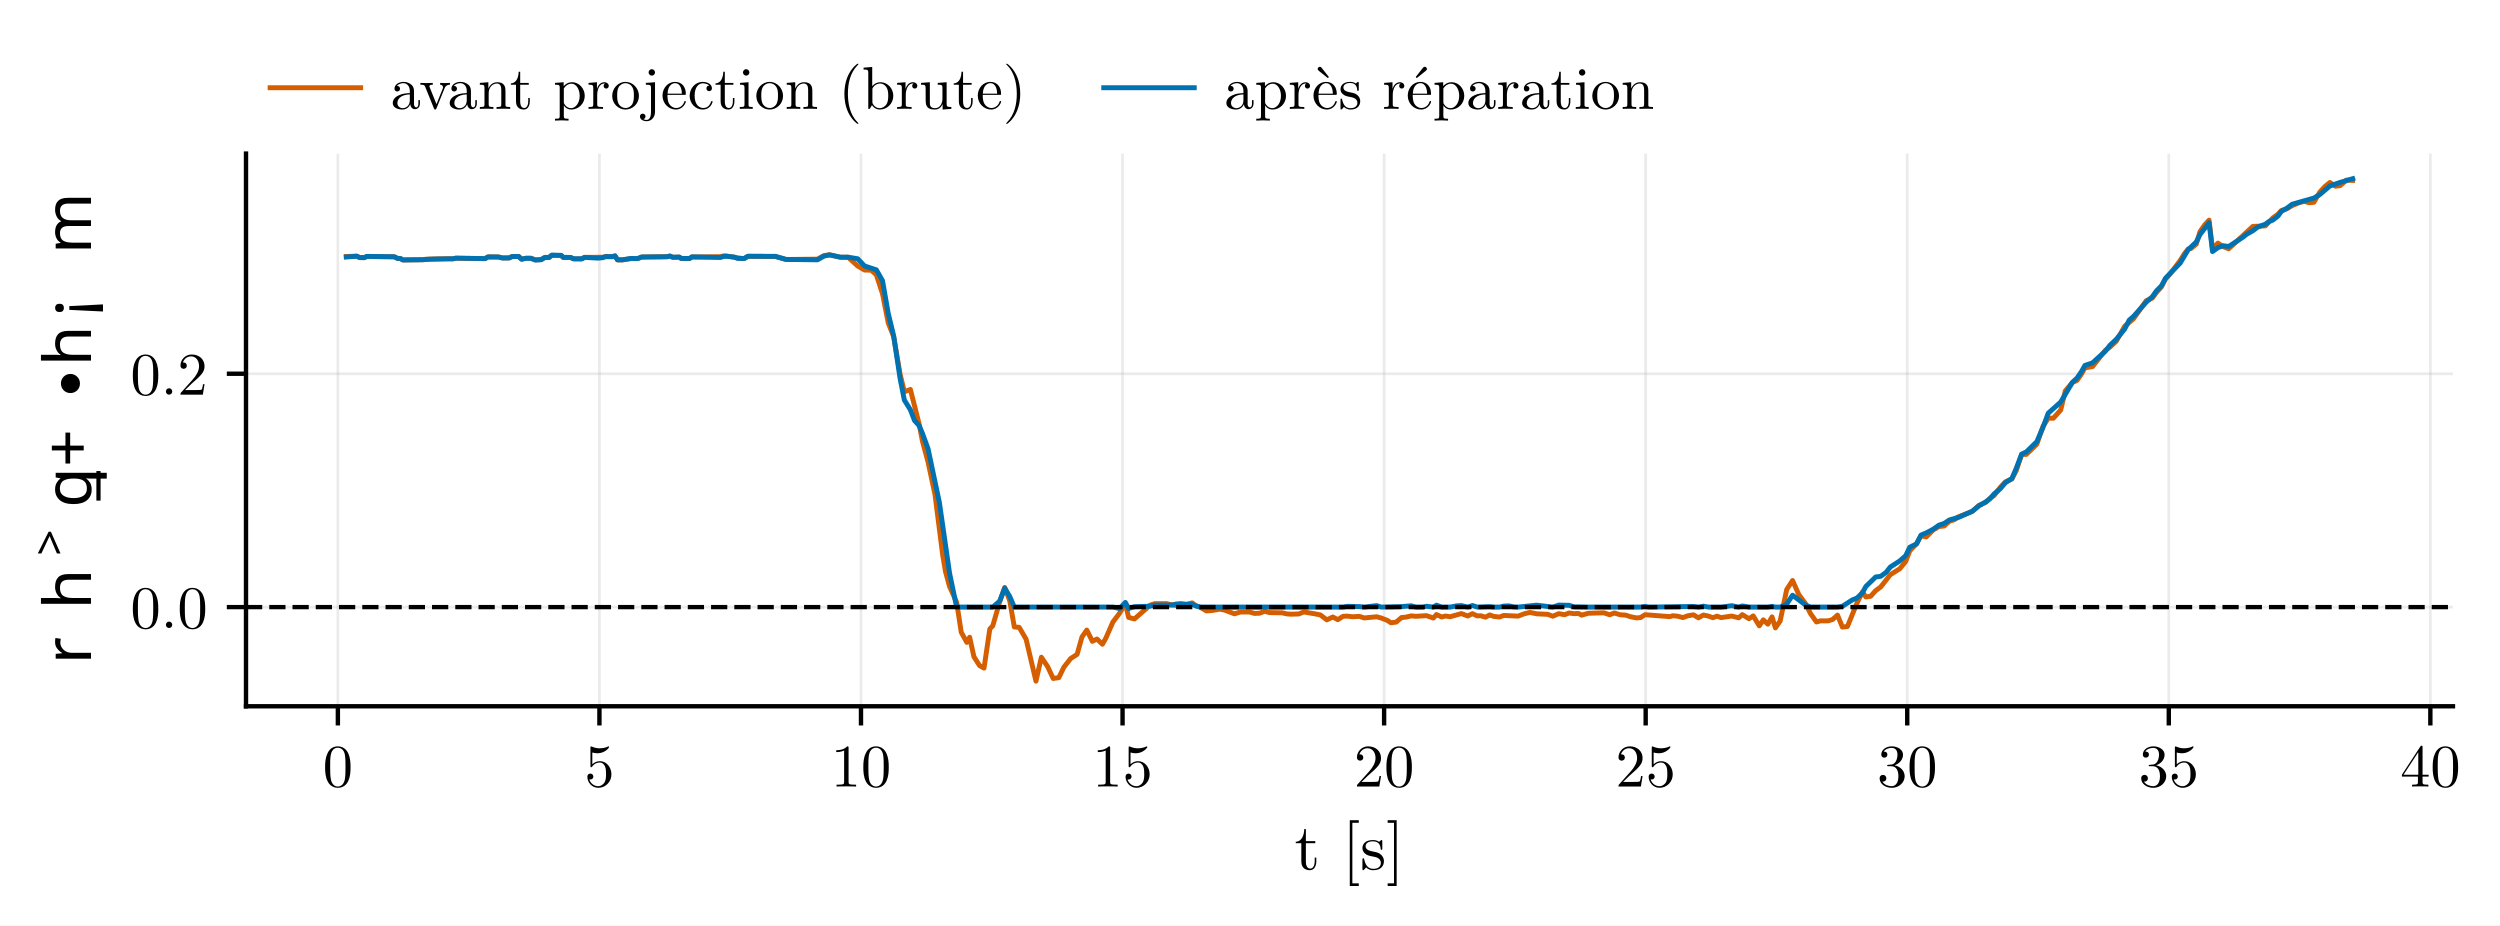
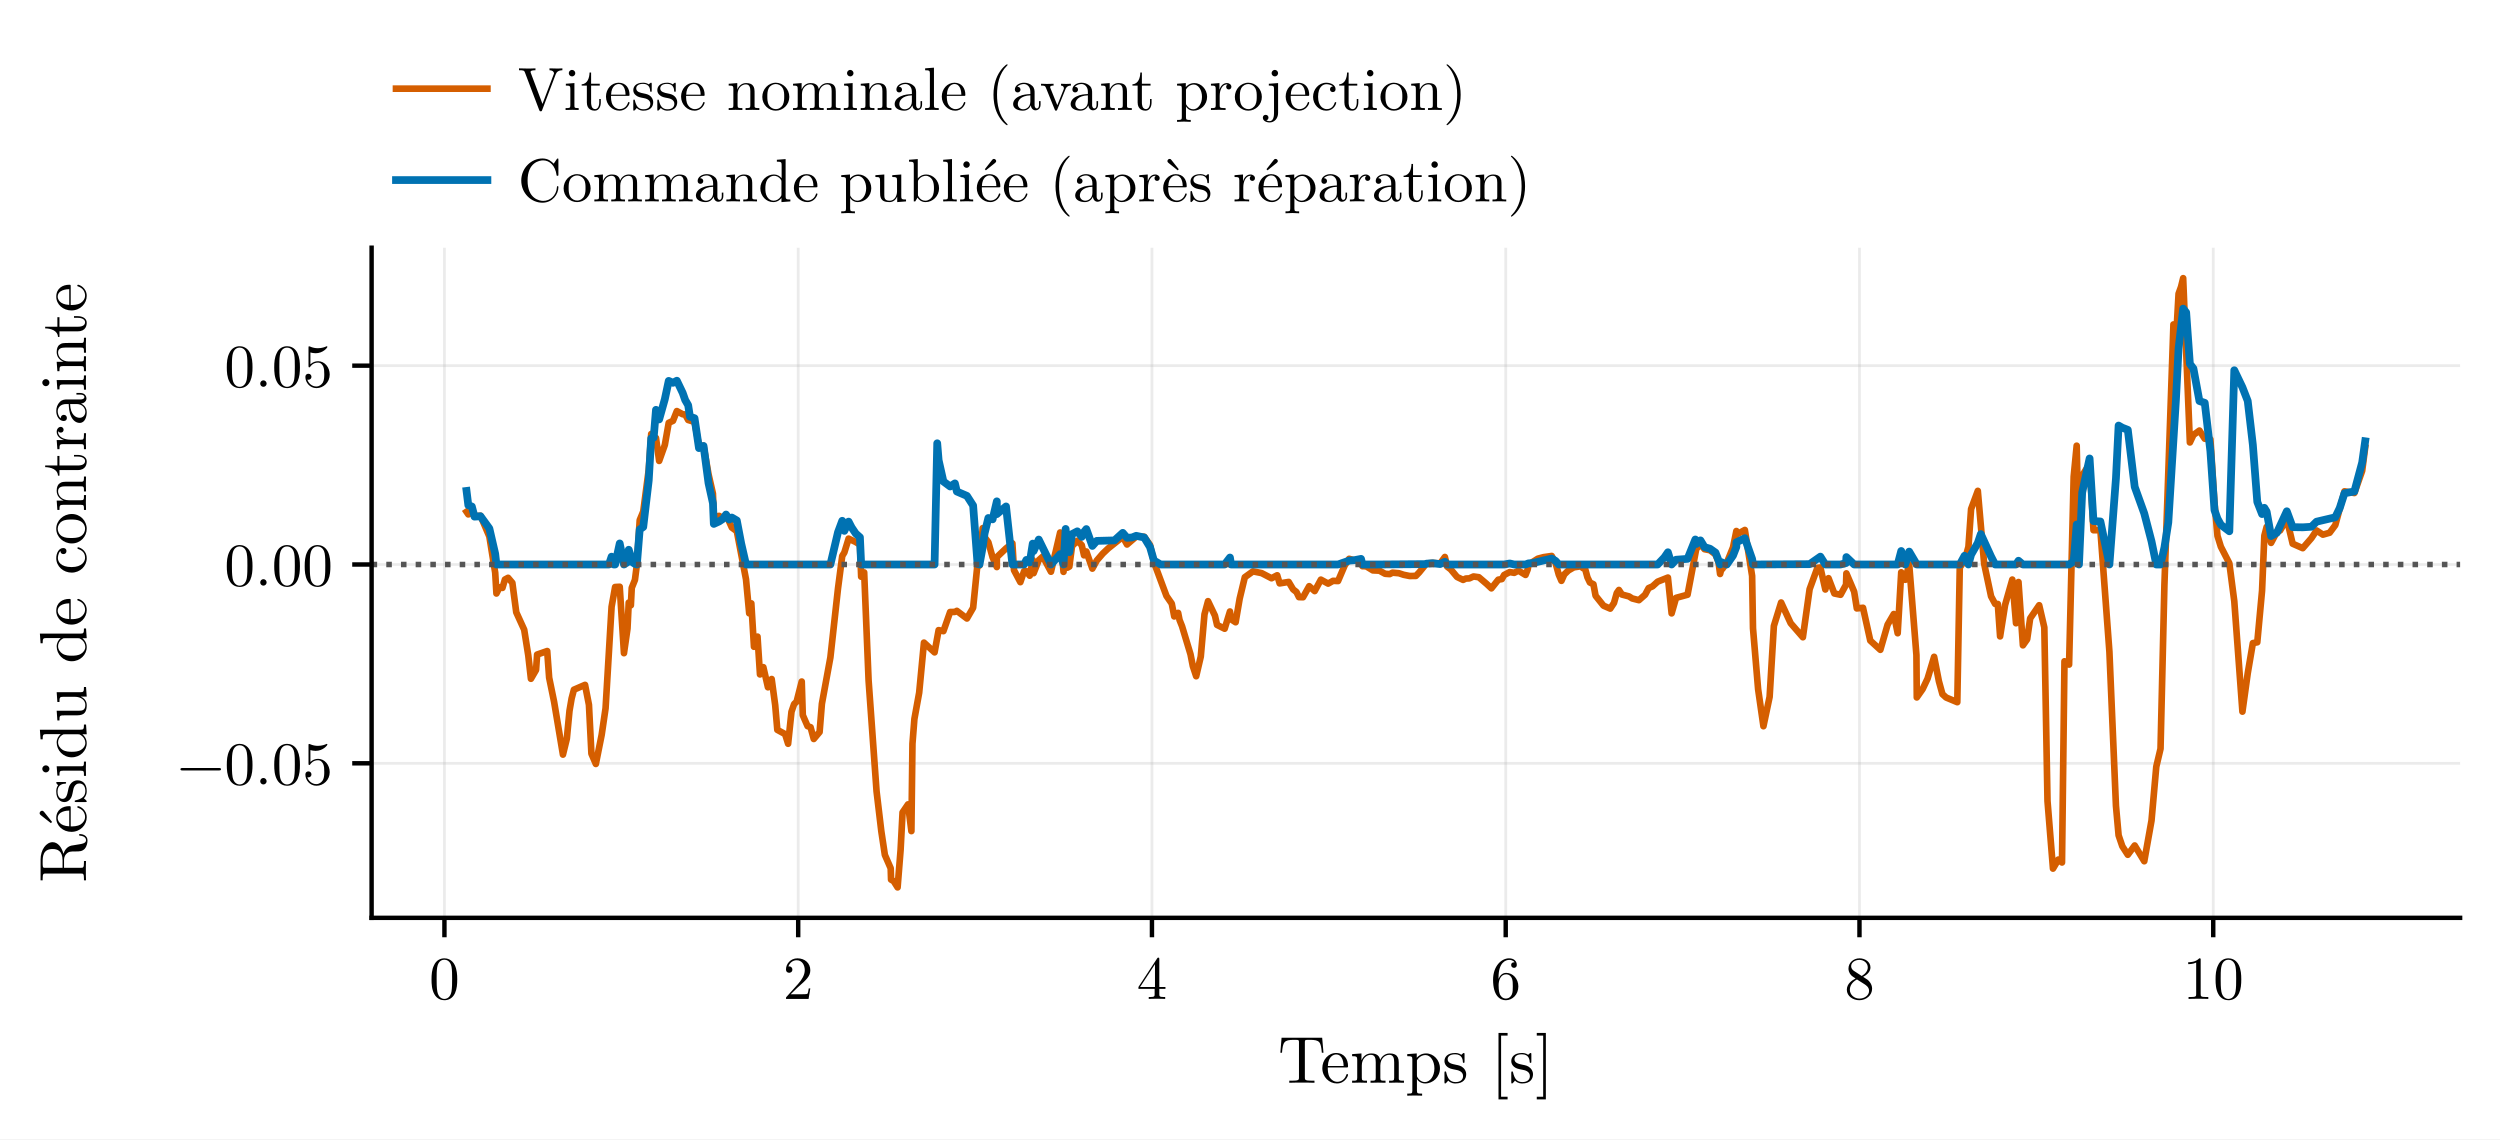
- <svg xmlns="http://www.w3.org/2000/svg" xmlns:xlink="http://www.w3.org/1999/xlink" width="455.867pt" height="168.756pt" viewBox="0 0 455.867 168.756" version="1.1">
+ <svg xmlns="http://www.w3.org/2000/svg" xmlns:xlink="http://www.w3.org/1999/xlink" width="451.206pt" height="205.623pt" viewBox="0 0 451.206 205.623" version="1.1">
  <defs>
    <style type="text/css">*{stroke-linejoin: round; stroke-linecap: butt}</style>
  </defs>
  <g id="figure_1">
    <g id="patch_1">
-       <path d="M 0 168.756  L 455.867 168.756  L 455.867 0  L 0 0  z " style="fill: #ffffff" />
+       <path d="M 0 205.623  L 451.206 205.623  L 451.206 0  L 0 0  z " style="fill: #ffffff" />
    </g>
    <g id="axes_1">
      <g id="patch_2">
-         <path d="M 44.858 128.787  L 447.289 128.787  L 447.289 28.008  L 44.858 28.008  z " style="fill: #ffffff" />
+         <path d="M 67.069 165.654  L 444.006 165.654  L 444.006 44.709  L 67.069 44.709  z " style="fill: #ffffff" />
      </g>
      <g id="matplotlib.axis_1">
        <g id="xtick_1">
          <g id="line2d_1">
-             <path d="M 61.609 128.787  L 61.609 28.008  " clip-path="url(#p1666774eae)" style="fill: none; stroke: #b0b0b0; stroke-opacity: 0.25; stroke-width: 0.5; stroke-linecap: square" />
+             <path d="M 80.212 165.654  L 80.212 44.709  " clip-path="url(#p7e4430b01e)" style="fill: none; stroke: #b0b0b0; stroke-opacity: 0.25; stroke-width: 0.5; stroke-linecap: square" />
          </g>
          <g id="line2d_2">
            <defs>
-               <path id="m6a310a26ab" d="M 0 0  L 0 3.5  " style="stroke: #000000; stroke-width: 0.8" />
+               <path id="m5d4431b31e" d="M 0 0  L 0 3.5  " style="stroke: #000000; stroke-width: 0.8" />
            </defs>
            <g>
-               <use xlink:href="#m6a310a26ab" x="61.609" y="128.787" style="stroke: #000000; stroke-width: 0.8" />
+               <use xlink:href="#m5d4431b31e" x="80.212" y="165.654" style="stroke: #000000; stroke-width: 0.8" />
            </g>
          </g>
          <g id="text_1">
-             <text style="font-size: 11px; font-family: 'Latin Modern Roman', 'CMU Serif', 'DejaVu Serif', serif; text-anchor: middle" x="61.609" y="143.421" transform="rotate(-0 61.60948 143.4215)">0</text>
+             <text style="font: 11px 'Latin Modern Roman', 'CMU Serif', 'DejaVu Serif', serif; text-anchor: middle" x="80.212" y="180.288" transform="rotate(-0 80.21179 180.2884)">0</text>
          </g>
        </g>
        <g id="xtick_2">
          <g id="line2d_3">
-             <path d="M 109.304 128.787  L 109.304 28.008  " clip-path="url(#p1666774eae)" style="fill: none; stroke: #b0b0b0; stroke-opacity: 0.25; stroke-width: 0.5; stroke-linecap: square" />
+             <path d="M 144.059 165.654  L 144.059 44.709  " clip-path="url(#p7e4430b01e)" style="fill: none; stroke: #b0b0b0; stroke-opacity: 0.25; stroke-width: 0.5; stroke-linecap: square" />
          </g>
          <g id="line2d_4">
            <g>
-               <use xlink:href="#m6a310a26ab" x="109.304" y="128.787" style="stroke: #000000; stroke-width: 0.8" />
+               <use xlink:href="#m5d4431b31e" x="144.059" y="165.654" style="stroke: #000000; stroke-width: 0.8" />
            </g>
          </g>
          <g id="text_2">
-             <text style="font-size: 11px; font-family: 'Latin Modern Roman', 'CMU Serif', 'DejaVu Serif', serif; text-anchor: middle" x="109.304" y="143.421" transform="rotate(-0 109.3042 143.4215)">5</text>
+             <text style="font: 11px 'Latin Modern Roman', 'CMU Serif', 'DejaVu Serif', serif; text-anchor: middle" x="144.059" y="180.288" transform="rotate(-0 144.0595 180.2884)">2</text>
          </g>
        </g>
        <g id="xtick_3">
          <g id="line2d_5">
-             <path d="M 156.999 128.787  L 156.999 28.008  " clip-path="url(#p1666774eae)" style="fill: none; stroke: #b0b0b0; stroke-opacity: 0.25; stroke-width: 0.5; stroke-linecap: square" />
+             <path d="M 207.907 165.654  L 207.907 44.709  " clip-path="url(#p7e4430b01e)" style="fill: none; stroke: #b0b0b0; stroke-opacity: 0.25; stroke-width: 0.5; stroke-linecap: square" />
          </g>
          <g id="line2d_6">
            <g>
-               <use xlink:href="#m6a310a26ab" x="156.999" y="128.787" style="stroke: #000000; stroke-width: 0.8" />
+               <use xlink:href="#m5d4431b31e" x="207.907" y="165.654" style="stroke: #000000; stroke-width: 0.8" />
            </g>
          </g>
          <g id="text_3">
-             <text style="font-size: 11px; font-family: 'Latin Modern Roman', 'CMU Serif', 'DejaVu Serif', serif; text-anchor: middle" x="156.999" y="143.421" transform="rotate(-0 156.9989 143.4215)">10</text>
+             <text style="font: 11px 'Latin Modern Roman', 'CMU Serif', 'DejaVu Serif', serif; text-anchor: middle" x="207.907" y="180.288" transform="rotate(-0 207.9071 180.2884)">4</text>
          </g>
        </g>
        <g id="xtick_4">
          <g id="line2d_7">
-             <path d="M 204.694 128.787  L 204.694 28.008  " clip-path="url(#p1666774eae)" style="fill: none; stroke: #b0b0b0; stroke-opacity: 0.25; stroke-width: 0.5; stroke-linecap: square" />
+             <path d="M 271.755 165.654  L 271.755 44.709  " clip-path="url(#p7e4430b01e)" style="fill: none; stroke: #b0b0b0; stroke-opacity: 0.25; stroke-width: 0.5; stroke-linecap: square" />
          </g>
          <g id="line2d_8">
            <g>
-               <use xlink:href="#m6a310a26ab" x="204.694" y="128.787" style="stroke: #000000; stroke-width: 0.8" />
+               <use xlink:href="#m5d4431b31e" x="271.755" y="165.654" style="stroke: #000000; stroke-width: 0.8" />
            </g>
          </g>
          <g id="text_4">
-             <text style="font-size: 11px; font-family: 'Latin Modern Roman', 'CMU Serif', 'DejaVu Serif', serif; text-anchor: middle" x="204.694" y="143.421" transform="rotate(-0 204.6936 143.4215)">15</text>
+             <text style="font: 11px 'Latin Modern Roman', 'CMU Serif', 'DejaVu Serif', serif; text-anchor: middle" x="271.755" y="180.288" transform="rotate(-0 271.7548 180.2884)">6</text>
          </g>
        </g>
        <g id="xtick_5">
          <g id="line2d_9">
-             <path d="M 252.388 128.787  L 252.388 28.008  " clip-path="url(#p1666774eae)" style="fill: none; stroke: #b0b0b0; stroke-opacity: 0.25; stroke-width: 0.5; stroke-linecap: square" />
+             <path d="M 335.602 165.654  L 335.602 44.709  " clip-path="url(#p7e4430b01e)" style="fill: none; stroke: #b0b0b0; stroke-opacity: 0.25; stroke-width: 0.5; stroke-linecap: square" />
          </g>
          <g id="line2d_10">
            <g>
-               <use xlink:href="#m6a310a26ab" x="252.388" y="128.787" style="stroke: #000000; stroke-width: 0.8" />
+               <use xlink:href="#m5d4431b31e" x="335.602" y="165.654" style="stroke: #000000; stroke-width: 0.8" />
            </g>
          </g>
          <g id="text_5">
-             <text style="font-size: 11px; font-family: 'Latin Modern Roman', 'CMU Serif', 'DejaVu Serif', serif; text-anchor: middle" x="252.388" y="143.421" transform="rotate(-0 252.3883 143.4215)">20</text>
+             <text style="font: 11px 'Latin Modern Roman', 'CMU Serif', 'DejaVu Serif', serif; text-anchor: middle" x="335.602" y="180.288" transform="rotate(-0 335.6025 180.2884)">8</text>
          </g>
        </g>
        <g id="xtick_6">
          <g id="line2d_11">
-             <path d="M 300.083 128.787  L 300.083 28.008  " clip-path="url(#p1666774eae)" style="fill: none; stroke: #b0b0b0; stroke-opacity: 0.25; stroke-width: 0.5; stroke-linecap: square" />
+             <path d="M 399.45 165.654  L 399.45 44.709  " clip-path="url(#p7e4430b01e)" style="fill: none; stroke: #b0b0b0; stroke-opacity: 0.25; stroke-width: 0.5; stroke-linecap: square" />
          </g>
          <g id="line2d_12">
            <g>
-               <use xlink:href="#m6a310a26ab" x="300.083" y="128.787" style="stroke: #000000; stroke-width: 0.8" />
+               <use xlink:href="#m5d4431b31e" x="399.45" y="165.654" style="stroke: #000000; stroke-width: 0.8" />
            </g>
          </g>
          <g id="text_6">
-             <text style="font-size: 11px; font-family: 'Latin Modern Roman', 'CMU Serif', 'DejaVu Serif', serif; text-anchor: middle" x="300.083" y="143.421" transform="rotate(-0 300.083 143.4215)">25</text>
+             <text style="font: 11px 'Latin Modern Roman', 'CMU Serif', 'DejaVu Serif', serif; text-anchor: middle" x="399.45" y="180.288" transform="rotate(-0 399.4502 180.2884)">10</text>
          </g>
        </g>
-         <g id="xtick_7">
-           <g id="line2d_13">
-             <path d="M 347.778 128.787  L 347.778 28.008  " clip-path="url(#p1666774eae)" style="fill: none; stroke: #b0b0b0; stroke-opacity: 0.25; stroke-width: 0.5; stroke-linecap: square" />
-           </g>
-           <g id="line2d_14">
-             <g>
-               <use xlink:href="#m6a310a26ab" x="347.778" y="128.787" style="stroke: #000000; stroke-width: 0.8" />
-             </g>
-           </g>
-           <g id="text_7">
-             <text style="font-size: 11px; font-family: 'Latin Modern Roman', 'CMU Serif', 'DejaVu Serif', serif; text-anchor: middle" x="347.778" y="143.421" transform="rotate(-0 347.7778 143.4215)">30</text>
-           </g>
-         </g>
-         <g id="xtick_8">
-           <g id="line2d_15">
-             <path d="M 395.472 128.787  L 395.472 28.008  " clip-path="url(#p1666774eae)" style="fill: none; stroke: #b0b0b0; stroke-opacity: 0.25; stroke-width: 0.5; stroke-linecap: square" />
-           </g>
-           <g id="line2d_16">
-             <g>
-               <use xlink:href="#m6a310a26ab" x="395.472" y="128.787" style="stroke: #000000; stroke-width: 0.8" />
-             </g>
-           </g>
-           <g id="text_8">
-             <text style="font-size: 11px; font-family: 'Latin Modern Roman', 'CMU Serif', 'DejaVu Serif', serif; text-anchor: middle" x="395.472" y="143.421" transform="rotate(-0 395.4725 143.4215)">35</text>
-           </g>
-         </g>
-         <g id="xtick_9">
-           <g id="line2d_17">
-             <path d="M 443.167 128.787  L 443.167 28.008  " clip-path="url(#p1666774eae)" style="fill: none; stroke: #b0b0b0; stroke-opacity: 0.25; stroke-width: 0.5; stroke-linecap: square" />
-           </g>
-           <g id="line2d_18">
-             <g>
-               <use xlink:href="#m6a310a26ab" x="443.167" y="128.787" style="stroke: #000000; stroke-width: 0.8" />
-             </g>
-           </g>
-           <g id="text_9">
-             <text style="font-size: 11px; font-family: 'Latin Modern Roman', 'CMU Serif', 'DejaVu Serif', serif; text-anchor: middle" x="443.167" y="143.421" transform="rotate(-0 443.1672 143.4215)">40</text>
-           </g>
-         </g>
-         <g id="text_10">
-           <text style="font-size: 12px; font-family: 'Latin Modern Roman', 'CMU Serif', 'DejaVu Serif', serif; text-anchor: middle" x="246.073" y="158.556" transform="rotate(-0 246.0733 158.5562)">t [s]</text>
+         <g id="text_7">
+           <text style="font: 12px 'Latin Modern Roman', 'CMU Serif', 'DejaVu Serif', serif; text-anchor: middle" x="255.537" y="195.423" transform="rotate(-0 255.5375 195.4231)">Temps [s]</text>
        </g>
      </g>
      <g id="matplotlib.axis_2">
        <g id="ytick_1">
-           <g id="line2d_19">
-             <path d="M 44.858 110.703  L 447.289 110.703  " clip-path="url(#p1666774eae)" style="fill: none; stroke: #b0b0b0; stroke-opacity: 0.25; stroke-width: 0.5; stroke-linecap: square" />
+           <g id="line2d_13">
+             <path d="M 67.069 137.764  L 444.006 137.764  " clip-path="url(#p7e4430b01e)" style="fill: none; stroke: #b0b0b0; stroke-opacity: 0.25; stroke-width: 0.5; stroke-linecap: square" />
          </g>
-           <g id="line2d_20">
+           <g id="line2d_14">
            <defs>
-               <path id="m8e5e592da3" d="M 0 0  L -3.5 0  " style="stroke: #000000; stroke-width: 0.8" />
+               <path id="mce342abe5c" d="M 0 0  L -3.5 0  " style="stroke: #000000; stroke-width: 0.8" />
            </defs>
            <g>
-               <use xlink:href="#m8e5e592da3" x="44.858" y="110.703" style="stroke: #000000; stroke-width: 0.8" />
+               <use xlink:href="#mce342abe5c" x="67.069" y="137.764" style="stroke: #000000; stroke-width: 0.8" />
            </g>
          </g>
-           <g id="text_11">
-             <text style="font-size: 11px; font-family: 'Latin Modern Roman', 'CMU Serif', 'DejaVu Serif', serif; text-anchor: end" x="37.858" y="114.52" transform="rotate(-0 37.85766 114.5204)">0.0</text>
+           <g id="text_8">
+             <text style="font: 11px 'Latin Modern Roman', 'CMU Serif', 'DejaVu Serif', serif; text-anchor: end" x="60.069" y="141.582" transform="rotate(-0 60.06875 141.5815)">−0.05</text>
          </g>
        </g>
        <g id="ytick_2">
-           <g id="line2d_21">
-             <path d="M 44.858 68.151  L 447.289 68.151  " clip-path="url(#p1666774eae)" style="fill: none; stroke: #b0b0b0; stroke-opacity: 0.25; stroke-width: 0.5; stroke-linecap: square" />
+           <g id="line2d_15">
+             <path d="M 67.069 101.881  L 444.006 101.881  " clip-path="url(#p7e4430b01e)" style="fill: none; stroke: #b0b0b0; stroke-opacity: 0.25; stroke-width: 0.5; stroke-linecap: square" />
          </g>
-           <g id="line2d_22">
+           <g id="line2d_16">
            <g>
-               <use xlink:href="#m8e5e592da3" x="44.858" y="68.151" style="stroke: #000000; stroke-width: 0.8" />
+               <use xlink:href="#mce342abe5c" x="67.069" y="101.881" style="stroke: #000000; stroke-width: 0.8" />
            </g>
          </g>
-           <g id="text_12">
-             <text style="font-size: 11px; font-family: 'Latin Modern Roman', 'CMU Serif', 'DejaVu Serif', serif; text-anchor: end" x="37.858" y="71.968" transform="rotate(-0 37.85766 71.96837)">0.2</text>
+           <g id="text_9">
+             <text style="font: 11px 'Latin Modern Roman', 'CMU Serif', 'DejaVu Serif', serif; text-anchor: end" x="60.069" y="105.698" transform="rotate(-0 60.06875 105.6982)">0.00</text>
          </g>
        </g>
-         <g id="text_13">
-           <g transform="translate(17.4 121.1173) rotate(-90)">
-             <text>
-               <tspan x="0" y="-0.808" style="font-size: 12px; font-family: 'cmsy10'">r</tspan>
-               <tspan x="63.364" y="-0.808" style="font-size: 12px; font-family: 'cmsy10'">¡</tspan>
-               <tspan x="9.996" y="-0.808" style="font-size: 12px; font-family: 'cmmi10'">h</tspan>
-               <tspan x="28.543" y="-0.808" style="font-size: 12px; font-family: 'cmmi10'">q</tspan>
-               <tspan x="47.429" y="-0.808" style="font-size: 12px; font-family: 'cmmi10'">∙</tspan>
-               <tspan x="54.343" y="-0.808" style="font-size: 12px; font-family: 'cmmi10'">h</tspan>
-               <tspan x="74.793" y="-0.808" style="font-size: 12px; font-family: 'cmmi10'">m</tspan>
-               <tspan x="19.777" y="-5.4" style="font-size: 8.4px; font-family: 'cmsy10'">&gt;</tspan>
-               <tspan x="29.864" y="-0.902" style="font-size: 12px; font-family: 'cmr10'">_</tspan>
-               <tspan x="35.999" y="-0.808" style="font-size: 12px; font-family: 'cmr10'">+</tspan>
-             </text>
+         <g id="ytick_3">
+           <g id="line2d_17">
+             <path d="M 67.069 65.998  L 444.006 65.998  " clip-path="url(#p7e4430b01e)" style="fill: none; stroke: #b0b0b0; stroke-opacity: 0.25; stroke-width: 0.5; stroke-linecap: square" />
+           </g>
+           <g id="line2d_18">
+             <g>
+               <use xlink:href="#mce342abe5c" x="67.069" y="65.998" style="stroke: #000000; stroke-width: 0.8" />
+             </g>
+           </g>
+           <g id="text_10">
+             <text style="font: 11px 'Latin Modern Roman', 'CMU Serif', 'DejaVu Serif', serif; text-anchor: end" x="60.069" y="69.815" transform="rotate(-0 60.06875 69.81485)">0.05</text>
          </g>
        </g>
+         <g id="text_11">
+           <text style="font: 12px 'Latin Modern Roman', 'CMU Serif', 'DejaVu Serif', serif; text-anchor: middle" x="15.529" y="105.182" transform="rotate(-90 15.52875 105.1816)">Résidu de contrainte</text>
+         </g>
      </g>
-       <g id="line2d_23">
-         <path d="M 63.15 46.776  L 65.059 46.706  L 65.568 46.975  L 66.411 46.999  L 66.881 46.783  L 71.899 46.829  L 72.528 47.131  L 72.98 47.125  L 73.468 47.397  L 77.1 47.355  L 77.651 47.266  L 79.88 47.198  L 81.965 47.174  L 82.617 47.202  L 83.132 47.094  L 88.459 47.158  L 88.957 46.856  L 90.856 46.851  L 91.619 47.034  L 92.828 47.031  L 93.375 46.779  L 94.586 46.776  L 95.109 47.26  L 95.903 47.091  L 96.819 47.084  L 97.602 47.376  L 98.669 47.32  L 99.362 46.924  L 100.131 46.952  L 100.607 46.563  L 102.32 46.593  L 102.705 46.951  L 104.058 46.958  L 104.556 47.198  L 106.085 47.202  L 106.586 46.93  L 109.894 46.911  L 110.409 46.776  L 111.677 46.82  L 112.136 46.685  L 112.596 47.391  L 113.462 47.4  L 115.04 47.152  L 116.27 47.156  L 117.001 46.874  L 121.632 46.799  L 122.131 46.696  L 122.67 46.92  L 123.867 46.901  L 124.212 47.146  L 125.719 47.156  L 126.163 46.866  L 131.398 46.808  L 131.905 46.666  L 132.414 46.674  L 135.276 47.135  L 135.738 47.129  L 136.368 46.741  L 141.396 46.774  L 143.33 47.319  L 149.062 47.255  L 150.229 46.611  L 151.246 46.451  L 153.223 46.903  L 154.654 46.916  L 156.399 48.502  L 157.644 49.247  L 158.852 49.259  L 159.795 50.107  L 160.924 53.571  L 161.961 58.855  L 162.956 61.4  L 164.135 68.255  L 164.904 71.432  L 166.005 71.016  L 167.593 77.286  L 168.199 80.427  L 169.224 84.228  L 170.495 90.19  L 171.892 101.175  L 172.41 104.233  L 173.145 106.937  L 174.441 109.833  L 175.28 115.291  L 176.294 117.132  L 176.81 116.201  L 177.591 119.748  L 178.619 121.373  L 179.434 121.824  L 180.49 114.688  L 181.032 114.109  L 182.301 109.673  L 183.204 107.118  L 184.123 109.547  L 184.957 114.328  L 185.841 114.385  L 187.108 116.566  L 188.902 124.206  L 189.887 119.85  L 191.028 121.544  L 192.047 123.717  L 193.075 123.564  L 193.996 121.654  L 195.234 120.081  L 196.4 119.329  L 197.299 116.142  L 198.171 114.89  L 199.194 116.94  L 200.04 116.527  L 201.026 117.477  L 201.674 116.308  L 202.931 113.426  L 204.139 111.826  L 205.205 110.047  L 205.801 112.588  L 206.869 112.862  L 209.718 110.35  L 210.539 110.078  L 212.658 110.07  L 214.506 110.441  L 215.254 110.128  L 216.365 110.197  L 217.38 109.932  L 218.011 110.391  L 218.896 110.754  L 219.984 111.398  L 221.091 111.315  L 222.411 111.072  L 223.314 111.255  L 225.11 111.928  L 226.159 111.602  L 227.83 111.598  L 228.771 111.858  L 229.712 111.808  L 230.622 111.461  L 231.461 111.704  L 233.795 111.747  L 234.636 111.937  L 235.408 111.995  L 236.805 111.955  L 237.743 111.589  L 239.852 111.946  L 240.771 112.132  L 241.943 113.027  L 243.036 112.507  L 243.951 112.996  L 244.9 112.379  L 245.648 112.35  L 246.661 112.461  L 247.88 112.393  L 248.757 112.681  L 251.031 112.464  L 251.859 112.693  L 252.988 113.134  L 253.625 113.559  L 254.598 113.434  L 255.564 112.602  L 256.333 112.539  L 257.347 112.303  L 258.199 112.382  L 260.117 112.261  L 261.366 112.7  L 261.935 112.059  L 262.883 112.504  L 263.582 112.329  L 264.422 112.461  L 266.469 111.884  L 267.64 112.326  L 268.486 111.901  L 269.387 112.314  L 269.983 112.275  L 270.872 112.542  L 271.64 112.13  L 272.409 112.404  L 273.455 112.513  L 274.198 112.222  L 276.818 112.349  L 277.979 111.91  L 278.972 111.673  L 280.202 111.926  L 282.242 112.025  L 283.14 112.366  L 284.252 111.895  L 285.288 112.095  L 286.121 111.776  L 287.026 111.901  L 287.85 111.86  L 288.403 112.172  L 289.615 111.828  L 291.281 111.779  L 292.461 111.746  L 293.519 112.098  L 294.375 111.776  L 295.386 112.091  L 296.444 112.171  L 297.285 112.446  L 298.355 112.668  L 299.132 112.619  L 299.967 112.089  L 304.477 112.442  L 305.029 112.279  L 305.889 112.358  L 306.882 112.612  L 307.753 112.296  L 308.79 112.109  L 309.714 112.66  L 310.596 112.152  L 311.526 112.341  L 312.337 112.638  L 313.09 112.355  L 313.831 112.619  L 315.797 112.336  L 317.045 112.655  L 317.703 112.073  L 318.92 112.822  L 319.69 112.309  L 320.801 114.115  L 321.531 113.03  L 322.359 113.816  L 323.122 112.489  L 323.737 114.493  L 324.608 113.238  L 325.797 107.505  L 326.865 105.853  L 328.012 108.433  L 329.188 110.007  L 330.141 111.884  L 331.226 113.411  L 331.94 113.213  L 333.333 113.214  L 334.149 112.976  L 335.064 112.162  L 335.955 114.346  L 336.873 114.241  L 338.603 109.997  L 339.622 107.936  L 340.232 108.849  L 341.097 108.734  L 342.025 107.699  L 342.944 107.025  L 344.69 104.794  L 346.411 103.719  L 347.494 102.386  L 348.237 100.445  L 349.47 99.155  L 350.289 97.691  L 351.234 97.913  L 352.527 96.622  L 353.563 96.01  L 354.504 95.913  L 355.467 95.052  L 356.352 94.762  L 357.118 94.243  L 359.631 93.244  L 360.868 92.156  L 362.085 91.604  L 362.84 90.897  L 363.614 90.361  L 364.79 88.811  L 365.666 87.873  L 366.861 87.34  L 367.672 85.777  L 368.642 82.872  L 369.489 82.859  L 371.41 80.996  L 372.511 77.801  L 373.491 76.244  L 374.425 76.258  L 375.763 74.763  L 376.594 71.282  L 377.899 69.74  L 378.736 69.369  L 379.569 68.165  L 380.176 67.07  L 381.557 66.851  L 383.914 63.871  L 384.738 63.296  L 385.898 62.212  L 387.424 59.491  L 389.031 58.14  L 391.369 54.816  L 392.47 54.356  L 393.224 53.327  L 394.124 52.318  L 394.878 50.87  L 395.736 49.915  L 397.535 47.517  L 398.401 46.154  L 399.009 45.404  L 399.506 45.319  L 400.491 44.504  L 401.157 42.238  L 402.033 40.991  L 402.817 40.143  L 403.448 45.44  L 404.431 44.333  L 405.371 44.969  L 406.395 45.362  L 410.797 41.288  L 413.078 41.184  L 414.439 39.746  L 415.386 39.056  L 416.001 38.385  L 416.98 38.084  L 417.963 37.498  L 419.129 37  L 420.133 36.702  L 421.074 36.967  L 421.924 36.882  L 422.991 35.053  L 423.912 34.033  L 424.85 33.275  L 425.865 33.961  L 426.712 33.85  L 427.871 32.843  L 428.997 32.894  L 428.997 32.894  " clip-path="url(#p1666774eae)" style="fill: none; stroke: #d55e00; stroke-width: 0.9; stroke-linecap: square" />
+       <g id="line2d_19">
+         <path d="M 84.202 92.369  L 84.522 92.839  L 85.16 92.532  L 85.639 93.172  L 86.724 93.079  L 88.32 96.831  L 89.374 103.365  L 89.597 107.116  L 90.172 105.98  L 90.683 106.104  L 91.13 104.591  L 91.704 104.283  L 92.471 105.193  L 93.173 110.503  L 94.609 113.658  L 95.344 118.297  L 95.823 122.508  L 96.748 120.914  L 96.94 118.137  L 98.76 117.504  L 99.111 122.309  L 100.005 126.664  L 101.601 136.193  L 102.303 133.313  L 102.782 128.301  L 103.165 126.067  L 103.58 124.478  L 105.591 123.607  L 106.294 127.204  L 106.741 136.027  L 107.539 137.877  L 108.592 132.62  L 109.294 127.835  L 110.38 109.518  L 111.018 105.945  L 111.848 105.9  L 112.614 117.888  L 113.253 113.443  L 113.476 108.754  L 113.86 109.245  L 114.019 106.101  L 114.594 104.659  L 114.945 101.908  L 115.456 93.876  L 116.094 92.317  L 117.084 84.776  L 117.531 78.326  L 117.978 78.894  L 118.393 79.039  L 118.967 83.19  L 119.989 80.31  L 120.691 76.314  L 121.457 75.957  L 122.16 74.193  L 123.213 74.773  L 123.66 74.795  L 124.203 75.802  L 125.352 76.148  L 126.15 80.393  L 126.98 80.455  L 127.874 85.582  L 128.672 89.092  L 128.832 93.256  L 129.79 93.109  L 130.492 93.53  L 131.035 92.888  L 132.088 95.22  L 132.982 95.878  L 134.642 104.563  L 135.217 110.691  L 135.6 108.893  L 136.079 116.732  L 136.717 114.898  L 137.164 121.719  L 137.77 120.418  L 138.6 124.04  L 139.271 122.552  L 139.909 127.265  L 140.292 131.724  L 141.697 132.494  L 142.24 134.235  L 142.846 128.469  L 143.325 127.068  L 143.772 126.641  L 144.698 123.005  L 144.889 129.075  L 145.751 131.053  L 146.294 131.248  L 146.869 133.372  L 147.922 132.119  L 148.337 127.023  L 149.87 118.654  L 151.242 106.224  L 152.008 100.346  L 152.392 99.714  L 153.158 97.212  L 154.435 97.822  L 155.201 98.306  L 155.424 104.087  L 155.967 103.311  L 156.765 122.805  L 158.202 142.801  L 159.064 150.046  L 159.702 154.297  L 160.756 156.713  L 160.819 158.754  L 161.298 159.035  L 162.001 160.156  L 162.543 153.38  L 162.895 146.621  L 163.884 145.172  L 164.491 150  L 164.682 134.232  L 165.033 129.758  L 165.895 125.012  L 166.757 115.982  L 168.673 117.74  L 169.407 113.727  L 170.269 113.91  L 171.482 110.455  L 172.344 110.442  L 172.695 110.251  L 174.515 111.628  L 175.632 109.691  L 176.43 101.697  L 176.781 102.065  L 177.356 95.325  L 177.707 96.959  L 178.378 97.858  L 179.144 100.592  L 179.91 102.344  L 179.91 100.553  L 181.57 98.975  L 182.719 98.061  L 183.007 102.907  L 184.156 105.07  L 184.826 103.094  L 185.241 103.093  L 185.848 103.904  L 186.39 101.085  L 186.55 103.451  L 187.476 101.097  L 188.21 100.447  L 189.679 103.187  L 191.339 96.103  L 191.945 103.208  L 192.328 97.478  L 192.648 102.456  L 192.999 102.256  L 193.478 98.574  L 194.435 97.6  L 195.233 98.384  L 195.648 100.228  L 196.063 99.532  L 197.149 102.625  L 197.947 101.165  L 199.032 99.907  L 200.022 98.966  L 202.64 96.885  L 203.406 98.27  L 205.066 96.84  L 206.502 96.872  L 207.556 98.35  L 208.258 101.455  L 210.525 107.554  L 211.483 108.942  L 211.93 111.257  L 212.632 110.615  L 212.887 111.895  L 213.334 113.016  L 214.867 118.093  L 215.282 120.214  L 215.888 122.047  L 216.718 118.511  L 217.389 110.873  L 218.027 108.501  L 219.272 111.106  L 219.655 112.784  L 221.028 113.474  L 221.986 110.363  L 222.177 111.768  L 223.007 112.306  L 223.741 108.033  L 224.667 104.177  L 226.136 103.121  L 227.7 103.435  L 229.488 104.365  L 230.509 103.827  L 230.956 105.291  L 232.584 105.028  L 233.382 106.37  L 233.989 106.849  L 234.436 107.771  L 235.17 107.794  L 236.287 105.797  L 237.277 106.678  L 238.394 104.616  L 239.703 105.33  L 240.597 104.829  L 241.491 104.871  L 242.704 102.035  L 243.502 100.854  L 244.396 101.122  L 245.641 101.047  L 245.897 102.19  L 246.567 102.206  L 247.78 102.944  L 248.961 102.997  L 249.983 103.555  L 250.813 103.617  L 251.324 103.358  L 252.473 103.455  L 253.335 103.739  L 254.42 103.958  L 255.537 103.943  L 256.144 103.306  L 257.453 101.697  L 258.57 101.581  L 259.911 101.719  L 260.773 100.526  L 261.188 102.262  L 261.826 102.753  L 262.976 104.135  L 264.061 104.657  L 264.572 104.412  L 265.178 104.394  L 265.945 104.044  L 266.902 104.177  L 268.307 105.378  L 269.169 106.185  L 270.414 104.624  L 271.052 104.517  L 271.467 103.774  L 272.489 103.248  L 273.287 103.386  L 274.053 102.985  L 275.33 103.765  L 275.713 102.804  L 275.873 101.969  L 276.448 101.528  L 277.565 100.827  L 278.587 100.555  L 280.055 100.342  L 280.757 101.653  L 281.332 103.717  L 281.811 104.83  L 282.322 103.674  L 283.056 102.965  L 284.045 102.394  L 285.322 102.207  L 285.706 102.543  L 286.089 102.676  L 286.504 104.201  L 286.951 105.132  L 287.589 105.448  L 287.972 107.519  L 289.409 109.318  L 290.622 109.845  L 291.292 108.829  L 291.803 107.024  L 292.186 106.48  L 292.729 107.303  L 294.006 107.639  L 294.58 108.009  L 295.793 108.32  L 296.911 107.336  L 297.549 106.142  L 298.252 105.824  L 299.177 104.979  L 301.029 104.241  L 301.699 110.703  L 302.497 107.902  L 304.573 107.336  L 306.137 99.097  L 306.903 98.198  L 307.637 99.122  L 308.627 99.312  L 309.616 100.066  L 310.159 101.445  L 310.446 103.591  L 310.638 102.833  L 310.83 102.716  L 311.66 101.557  L 312.777 98.786  L 313.383 95.838  L 313.383 96.496  L 314.916 95.651  L 316.225 103.941  L 316.384 113.392  L 317.31 124.404  L 318.268 131.07  L 319.385 125.773  L 320.151 112.978  L 321.46 108.741  L 323.184 112.478  L 325.387 115.013  L 326.6 106.352  L 328.005 102.488  L 328.547 102.415  L 329.441 106.392  L 330.016 104.355  L 331.069 107.114  L 332.187 107.345  L 333.176 105.534  L 333.24 103.485  L 334.645 106.789  L 335.124 109.806  L 336.241 109.696  L 337.55 115.615  L 339.369 117.28  L 340.678 112.738  L 341.796 110.821  L 342.498 114.287  L 343.137 103.293  L 343.871 104.641  L 344.573 101.851  L 345.882 118.239  L 345.946 125.872  L 346.999 124.371  L 347.893 122.478  L 349.074 118.543  L 349.936 122.957  L 350.575 125.282  L 351.245 125.89  L 353.256 126.732  L 353.703 102.432  L 354.565 101.184  L 355.268 98.682  L 355.746 91.87  L 356.96 88.593  L 358.109 101.767  L 359.354 107.633  L 360.088 108.996  L 360.567 109.005  L 360.982 114.858  L 361.876 109.212  L 363.185 104.605  L 363.855 112.487  L 364.302 105.047  L 365.1 116.471  L 365.866 115.384  L 366.409 111.607  L 368.037 109.233  L 368.963 113.24  L 369.538 144.572  L 370.527 156.769  L 371.485 155.142  L 372.155 155.663  L 372.602 119.352  L 373.432 119.947  L 374.262 86.028  L 374.805 80.439  L 375.22 99.021  L 375.795 85.845  L 377.135 83.71  L 377.838 95.696  L 379.083 95.679  L 380.711 117.631  L 381.892 145.439  L 382.371 150.766  L 383.041 152.738  L 384.031 154.269  L 385.276 152.594  L 387 155.437  L 388.309 148.102  L 389.171 138.374  L 389.937 135.131  L 390.639 105.546  L 392.267 58.555  L 392.714 61.652  L 393.193 53.016  L 393.64 51.772  L 394.023 50.207  L 395.236 79.856  L 395.875 78.494  L 396.96 77.709  L 397.918 79.178  L 398.939 79.296  L 399.674 90.67  L 400.216 96.71  L 400.823 98.672  L 402.355 101.654  L 403.249 108.515  L 404.718 128.438  L 405.675 121.523  L 406.601 116.071  L 407.399 115.921  L 408.261 106.613  L 408.676 96.672  L 409.091 95.094  L 409.889 97.979  L 410.943 95.99  L 411.517 95.744  L 412.73 93.675  L 413.784 98.132  L 415.604 98.936  L 417.168 97.13  L 418.094 95.74  L 419.243 96.495  L 420.456 96.149  L 421.478 94.778  L 423.138 88.677  L 424.925 88.983  L 426.33 84.975  L 426.873 80.785  L 426.873 80.785  " clip-path="url(#p7e4430b01e)" style="fill: none; stroke: #d55e00; stroke-width: 1.2; stroke-linecap: square" />
      </g>
-       <g id="line2d_24">
-         <path d="M 63.15 46.867  L 64.699 46.742  L 65.059 46.718  L 65.568 46.961  L 66.411 46.969  L 66.881 46.75  L 71.899 46.823  L 72.528 47.131  L 72.98 47.127  L 73.468 47.401  L 77.1 47.358  L 78.363 47.268  L 82.617 47.186  L 83.132 47.067  L 88.459 47.157  L 88.957 46.857  L 90.856 46.858  L 91.619 47.041  L 92.828 47.036  L 93.375 46.785  L 94.586 46.78  L 95.109 47.262  L 95.903 47.092  L 96.819 47.109  L 97.602 47.419  L 98.669 47.37  L 99.362 46.95  L 100.131 46.93  L 100.607 46.523  L 102.32 46.557  L 102.705 46.922  L 104.058 46.939  L 104.556 47.183  L 106.085 47.199  L 106.586 46.931  L 108.418 47.034  L 109.068 47.067  L 109.894 46.992  L 110.409 46.801  L 111.677 46.794  L 112.136 46.649  L 112.596 47.368  L 113.462 47.379  L 115.04 47.131  L 116.27 47.145  L 117.001 46.866  L 121.632 46.825  L 122.131 46.688  L 122.67 46.901  L 123.867 46.872  L 124.212 47.12  L 125.719 47.136  L 126.163 46.839  L 131.398 46.948  L 131.905 46.765  L 132.414 46.726  L 133.849 46.867  L 134.486 47.121  L 135.738 47.127  L 136.368 46.726  L 141.396 46.744  L 143.33 47.302  L 149.062 47.377  L 150.229 46.713  L 151.246 46.476  L 153.223 46.896  L 154.654 46.893  L 156.399 47.185  L 157.644 48.499  L 159.795 49.203  L 160.924 51.185  L 161.961 57.118  L 162.956 61.234  L 164.135 69.048  L 164.904 72.949  L 166.005 74.723  L 166.764 76.696  L 167.593 77.595  L 168.199 79.013  L 169.224 81.817  L 171.295 91.634  L 173.145 104.486  L 174.441 110.703  L 181.032 110.703  L 182.301 109.6  L 183.204 107.255  L 184.123 108.766  L 184.957 110.703  L 202.931 110.696  L 204.139 110.961  L 205.205 109.852  L 205.801 110.953  L 206.869 110.625  L 209.718 110.541  L 210.539 110.328  L 213.726 110.328  L 214.506 110.135  L 215.254 110.097  L 216.365 110.22  L 217.38 110.167  L 218.011 110.492  L 218.896 110.703  L 244.9 110.703  L 245.648 110.563  L 247.88 110.616  L 248.757 110.703  L 251.031 110.432  L 251.859 110.703  L 255.564 110.608  L 257.347 110.47  L 258.199 110.703  L 259.403 110.703  L 260.117 110.55  L 261.366 110.703  L 261.935 110.351  L 262.883 110.703  L 264.422 110.703  L 265.61 110.475  L 266.469 110.428  L 267.64 110.703  L 268.486 110.416  L 269.387 110.703  L 271.64 110.616  L 272.409 110.703  L 273.455 110.703  L 274.198 110.517  L 275.13 110.48  L 276.033 110.665  L 276.818 110.703  L 280.202 110.348  L 283.14 110.703  L 284.252 110.333  L 286.121 110.376  L 287.026 110.653  L 289.615 110.703  L 299.132 110.703  L 299.967 110.576  L 300.66 110.703  L 307.753 110.605  L 308.79 110.586  L 309.714 110.703  L 310.596 110.537  L 311.526 110.703  L 313.831 110.703  L 315.797 110.45  L 317.045 110.703  L 317.703 110.489  L 318.92 110.703  L 322.359 110.703  L 323.122 110.567  L 323.737 110.703  L 324.608 110.703  L 325.797 110.165  L 326.865 108.536  L 329.188 110.29  L 330.141 110.703  L 335.064 110.703  L 335.955 110.55  L 337.763 109.393  L 338.603 109.062  L 339.622 108.076  L 340.232 106.941  L 342.025 105.207  L 342.944 105.09  L 343.935 104.352  L 344.69 103.394  L 346.411 102.284  L 347.494 101.334  L 348.237 99.784  L 349.47 99.182  L 350.289 97.573  L 351.234 97.177  L 352.527 96.489  L 353.563 95.76  L 354.504 95.454  L 355.467 94.808  L 357.118 94.341  L 359.631 93.239  L 360.868 92.217  L 362.085 91.527  L 362.84 90.959  L 363.614 90.071  L 364.79 89.072  L 365.666 88.024  L 366.861 87.248  L 367.672 85.363  L 368.642 82.802  L 369.489 82.415  L 371.41 80.536  L 372.511 77.984  L 373.491 75.336  L 375.763 73.311  L 377.899 69.716  L 378.736 68.94  L 379.569 67.727  L 380.176 66.635  L 381.557 66.163  L 383.914 64.029  L 384.738 62.962  L 385.898 61.869  L 387.424 60.004  L 388.253 58.376  L 389.031 57.702  L 391.369 55.085  L 392.47 54.108  L 393.224 53.031  L 394.124 52.139  L 394.878 50.727  L 397.535 47.986  L 399.009 45.528  L 400.491 44.121  L 401.157 42.775  L 402.817 40.616  L 403.448 45.872  L 404.431 45.154  L 405.371 44.809  L 406.395 44.946  L 409.024 43.232  L 409.655 42.72  L 410.797 42.082  L 411.66 41.418  L 413.078 40.881  L 413.706 40.419  L 414.439 40.125  L 415.386 39.39  L 416.001 38.542  L 416.98 37.984  L 417.963 37.245  L 421.924 36.117  L 422.991 35.488  L 424.85 33.911  L 426.712 33.258  L 428.997 32.589  L 428.997 32.589  " clip-path="url(#p1666774eae)" style="fill: none; stroke: #0072b2; stroke-width: 0.9; stroke-linecap: square" />
+       <g id="line2d_20">
+         <path d="M 84.202 88.605  L 84.522 91.181  L 85.16 91.413  L 85.639 93.243  L 86.724 93.178  L 88.32 95.376  L 89.374 99.947  L 89.597 101.881  L 109.901 101.881  L 110.38 100.469  L 110.763 101.881  L 111.018 101.881  L 111.848 98.081  L 112.614 101.881  L 113.253 101.476  L 113.476 99.22  L 113.86 100.422  L 114.019 101.385  L 114.594 101.782  L 114.945 101.881  L 115.456 95.555  L 116.094 95.112  L 117.084 86.714  L 117.531 79.119  L 117.978 78.989  L 118.393 73.968  L 118.967 75.694  L 119.989 72.043  L 120.691 68.746  L 121.457 69.091  L 122.16 68.713  L 123.213 70.915  L 123.66 72.188  L 124.203 73.131  L 124.522 75.206  L 125.352 75.481  L 126.15 80.874  L 126.98 80.488  L 127.874 87.192  L 128.672 90.826  L 128.832 94.556  L 129.79 94.113  L 130.492 93.642  L 131.035 92.865  L 131.609 93.767  L 132.088 93.408  L 132.982 93.936  L 133.78 98.118  L 134.642 101.881  L 149.87 101.881  L 151.242 96.061  L 152.008 93.997  L 152.392 95.812  L 153.158 94.145  L 153.7 95.189  L 154.435 96.283  L 155.201 96.968  L 155.424 101.881  L 168.673 101.881  L 169.152 80.006  L 169.407 83.068  L 170.269 86.898  L 171.482 87.802  L 172.344 87.245  L 172.695 88.711  L 174.515 89.497  L 175.632 91.243  L 176.43 101.788  L 176.781 101.881  L 177.356 98.766  L 177.707 96.238  L 178.378 93.489  L 179.144 93.734  L 179.91 90.484  L 179.91 92.791  L 181.57 91.403  L 182.719 101.881  L 184.826 101.881  L 185.241 101.056  L 185.848 101.5  L 186.39 98.115  L 186.55 99.456  L 187.476 97.38  L 189.679 101.881  L 191.339 100.011  L 191.945 101.881  L 192.328 95.463  L 192.648 99.404  L 192.999 99.659  L 193.478 96.399  L 194.435 95.897  L 195.233 96.893  L 195.648 96.011  L 196.063 95.489  L 197.149 98.53  L 197.947 97.62  L 201.139 97.534  L 202.64 96.17  L 203.406 97.064  L 204.3 97.008  L 205.066 96.705  L 206.502 97.008  L 207.556 98.739  L 208.258 101.16  L 209.471 101.881  L 221.028 101.881  L 221.986 100.625  L 222.177 101.881  L 241.491 101.881  L 243.502 101.182  L 244.396 101.112  L 245.641 100.868  L 245.897 101.881  L 248.546 101.881  L 257.229 101.812  L 257.453 101.731  L 258.57 101.657  L 259.911 101.803  L 260.773 101.392  L 261.188 101.881  L 271.467 101.881  L 272.489 101.696  L 273.287 101.881  L 275.33 101.881  L 275.873 101.672  L 276.448 101.657  L 280.055 100.81  L 280.757 101.239  L 281.332 101.881  L 299.177 101.881  L 300.39 100.605  L 301.029 99.674  L 301.699 101.881  L 302.497 101.022  L 304.573 100.863  L 305.977 97.368  L 306.137 98.186  L 306.903 97.531  L 307.637 98.744  L 308.627 99.037  L 309.616 99.73  L 310.446 101.881  L 310.638 101.445  L 311.66 101.881  L 312.777 100.269  L 313.383 98.709  L 313.383 97.879  L 314.916 97.137  L 316.225 100.878  L 316.384 101.881  L 326.6 101.82  L 328.547 100.462  L 329.441 101.881  L 332.187 101.881  L 333.176 101.626  L 333.24 100.546  L 334.645 101.881  L 342.498 101.881  L 343.137 99.446  L 343.871 101.881  L 344.573 99.554  L 345.946 101.881  L 353.703 101.881  L 354.565 100.31  L 355.268 101.881  L 355.746 100.115  L 356.96 97.984  L 357.502 96.395  L 359.354 100.449  L 360.088 101.881  L 363.855 101.881  L 364.302 101.204  L 365.1 101.881  L 373.432 101.881  L 374.262 101.344  L 374.805 94.663  L 375.22 101.881  L 375.795 88.886  L 377.135 82.746  L 377.838 94.042  L 379.083 94.116  L 380.711 101.881  L 381.892 86.307  L 382.371 76.806  L 383.041 77.192  L 384.031 77.58  L 385.276 87.864  L 387 92.663  L 388.309 97.696  L 389.171 101.881  L 389.937 101.881  L 390.639 98.818  L 391.341 94.307  L 392.714 72.207  L 393.193 62.91  L 394.023 55.702  L 394.566 56.39  L 395.236 65.677  L 395.875 66.515  L 396.96 72.38  L 397.918 72.706  L 398.939 81.458  L 399.674 92.076  L 400.216 93.608  L 400.823 94.71  L 402.355 95.887  L 403.249 66.824  L 404.718 69.9  L 405.675 72.36  L 406.601 80.287  L 407.399 90.577  L 408.261 92.78  L 408.676 91.654  L 409.091 92.338  L 409.889 96.753  L 410.943 96.148  L 412.73 92.278  L 413.784 95.142  L 415.604 95.171  L 417.168 95.072  L 418.094 94.156  L 421.478 93.362  L 422.276 91.704  L 423.138 89.026  L 424.925 88.695  L 426.33 83.47  L 426.873 79.644  L 426.873 79.644  " clip-path="url(#p7e4430b01e)" style="fill: none; stroke: #0072b2; stroke-width: 1.4; stroke-linecap: square" />
      </g>
-       <g id="line2d_25">
-         <path d="M 44.858 110.703  L 447.289 110.703  " clip-path="url(#p1666774eae)" style="fill: none; stroke-dasharray: 2.96,1.28; stroke-dashoffset: 0; stroke: #000000; stroke-width: 0.8" />
+       <g id="line2d_21">
+         <path d="M 67.069 101.881  L 444.006 101.881  " clip-path="url(#p7e4430b01e)" style="fill: none; stroke-dasharray: 1,1.65; stroke-dashoffset: 0; stroke: #555555" />
      </g>
      <g id="patch_3">
-         <path d="M 44.858 128.787  L 44.858 28.008  " style="fill: none; stroke: #000000; stroke-width: 0.8; stroke-linejoin: miter; stroke-linecap: square" />
+         <path d="M 67.069 165.654  L 67.069 44.709  " style="fill: none; stroke: #000000; stroke-width: 0.8; stroke-linejoin: miter; stroke-linecap: square" />
      </g>
      <g id="patch_4">
-         <path d="M 44.858 128.787  L 447.289 128.787  " style="fill: none; stroke: #000000; stroke-width: 0.8; stroke-linejoin: miter; stroke-linecap: square" />
+         <path d="M 67.069 165.654  L 444.006 165.654  " style="fill: none; stroke: #000000; stroke-width: 0.8; stroke-linejoin: miter; stroke-linecap: square" />
      </g>
      <g id="legend_1">
-         <g id="line2d_26">
-           <path d="M 49.258 16  L 57.508 16  L 65.758 16  " style="fill: none; stroke: #d55e00; stroke-width: 0.9; stroke-linecap: square" />
+         <g id="line2d_22">
+           <path d="M 71.469 16  L 79.719 16  L 87.969 16  " style="fill: none; stroke: #d55e00; stroke-width: 1.2; stroke-linecap: square" />
        </g>
-         <g id="text_14">
-           <text style="font-size: 11px; font-family: 'Latin Modern Roman', 'CMU Serif', 'DejaVu Serif', serif; text-anchor: start" x="71.258" y="19.85" transform="rotate(-0 71.25766 19.85)">avant projection (brute)</text>
+         <g id="text_12">
+           <text style="font: 11px 'Latin Modern Roman', 'CMU Serif', 'DejaVu Serif', serif; text-anchor: start" x="93.469" y="19.85" transform="rotate(-0 93.46875 19.85)">Vitesse nominale (avant projection)</text>
        </g>
-         <g id="line2d_27">
-           <path d="M 201.267 16  L 209.517 16  L 217.767 16  " style="fill: none; stroke: #0072b2; stroke-width: 0.9; stroke-linecap: square" />
+         <g id="line2d_23">
+           <path d="M 71.469 32.5  L 79.719 32.5  L 87.969 32.5  " style="fill: none; stroke: #0072b2; stroke-width: 1.4; stroke-linecap: square" />
        </g>
-         <g id="text_15">
-           <text style="font-size: 11px; font-family: 'Latin Modern Roman', 'CMU Serif', 'DejaVu Serif', serif; text-anchor: start" x="223.267" y="19.85" transform="rotate(-0 223.2673 19.85)">après réparation</text>
+         <g id="text_13">
+           <text style="font: 11px 'Latin Modern Roman', 'CMU Serif', 'DejaVu Serif', serif; text-anchor: start" x="93.469" y="36.35" transform="rotate(-0 93.46875 36.35)">Commande publiée (après réparation)</text>
        </g>
      </g>
    </g>
  </g>
  <defs>
-     <clipPath id="p1666774eae">
-       <rect x="44.858" y="28.008" width="402.431" height="100.779" />
+     <clipPath id="p7e4430b01e">
+       <rect x="67.069" y="44.709" width="376.938" height="120.944" />
    </clipPath>
  </defs>
</svg>
